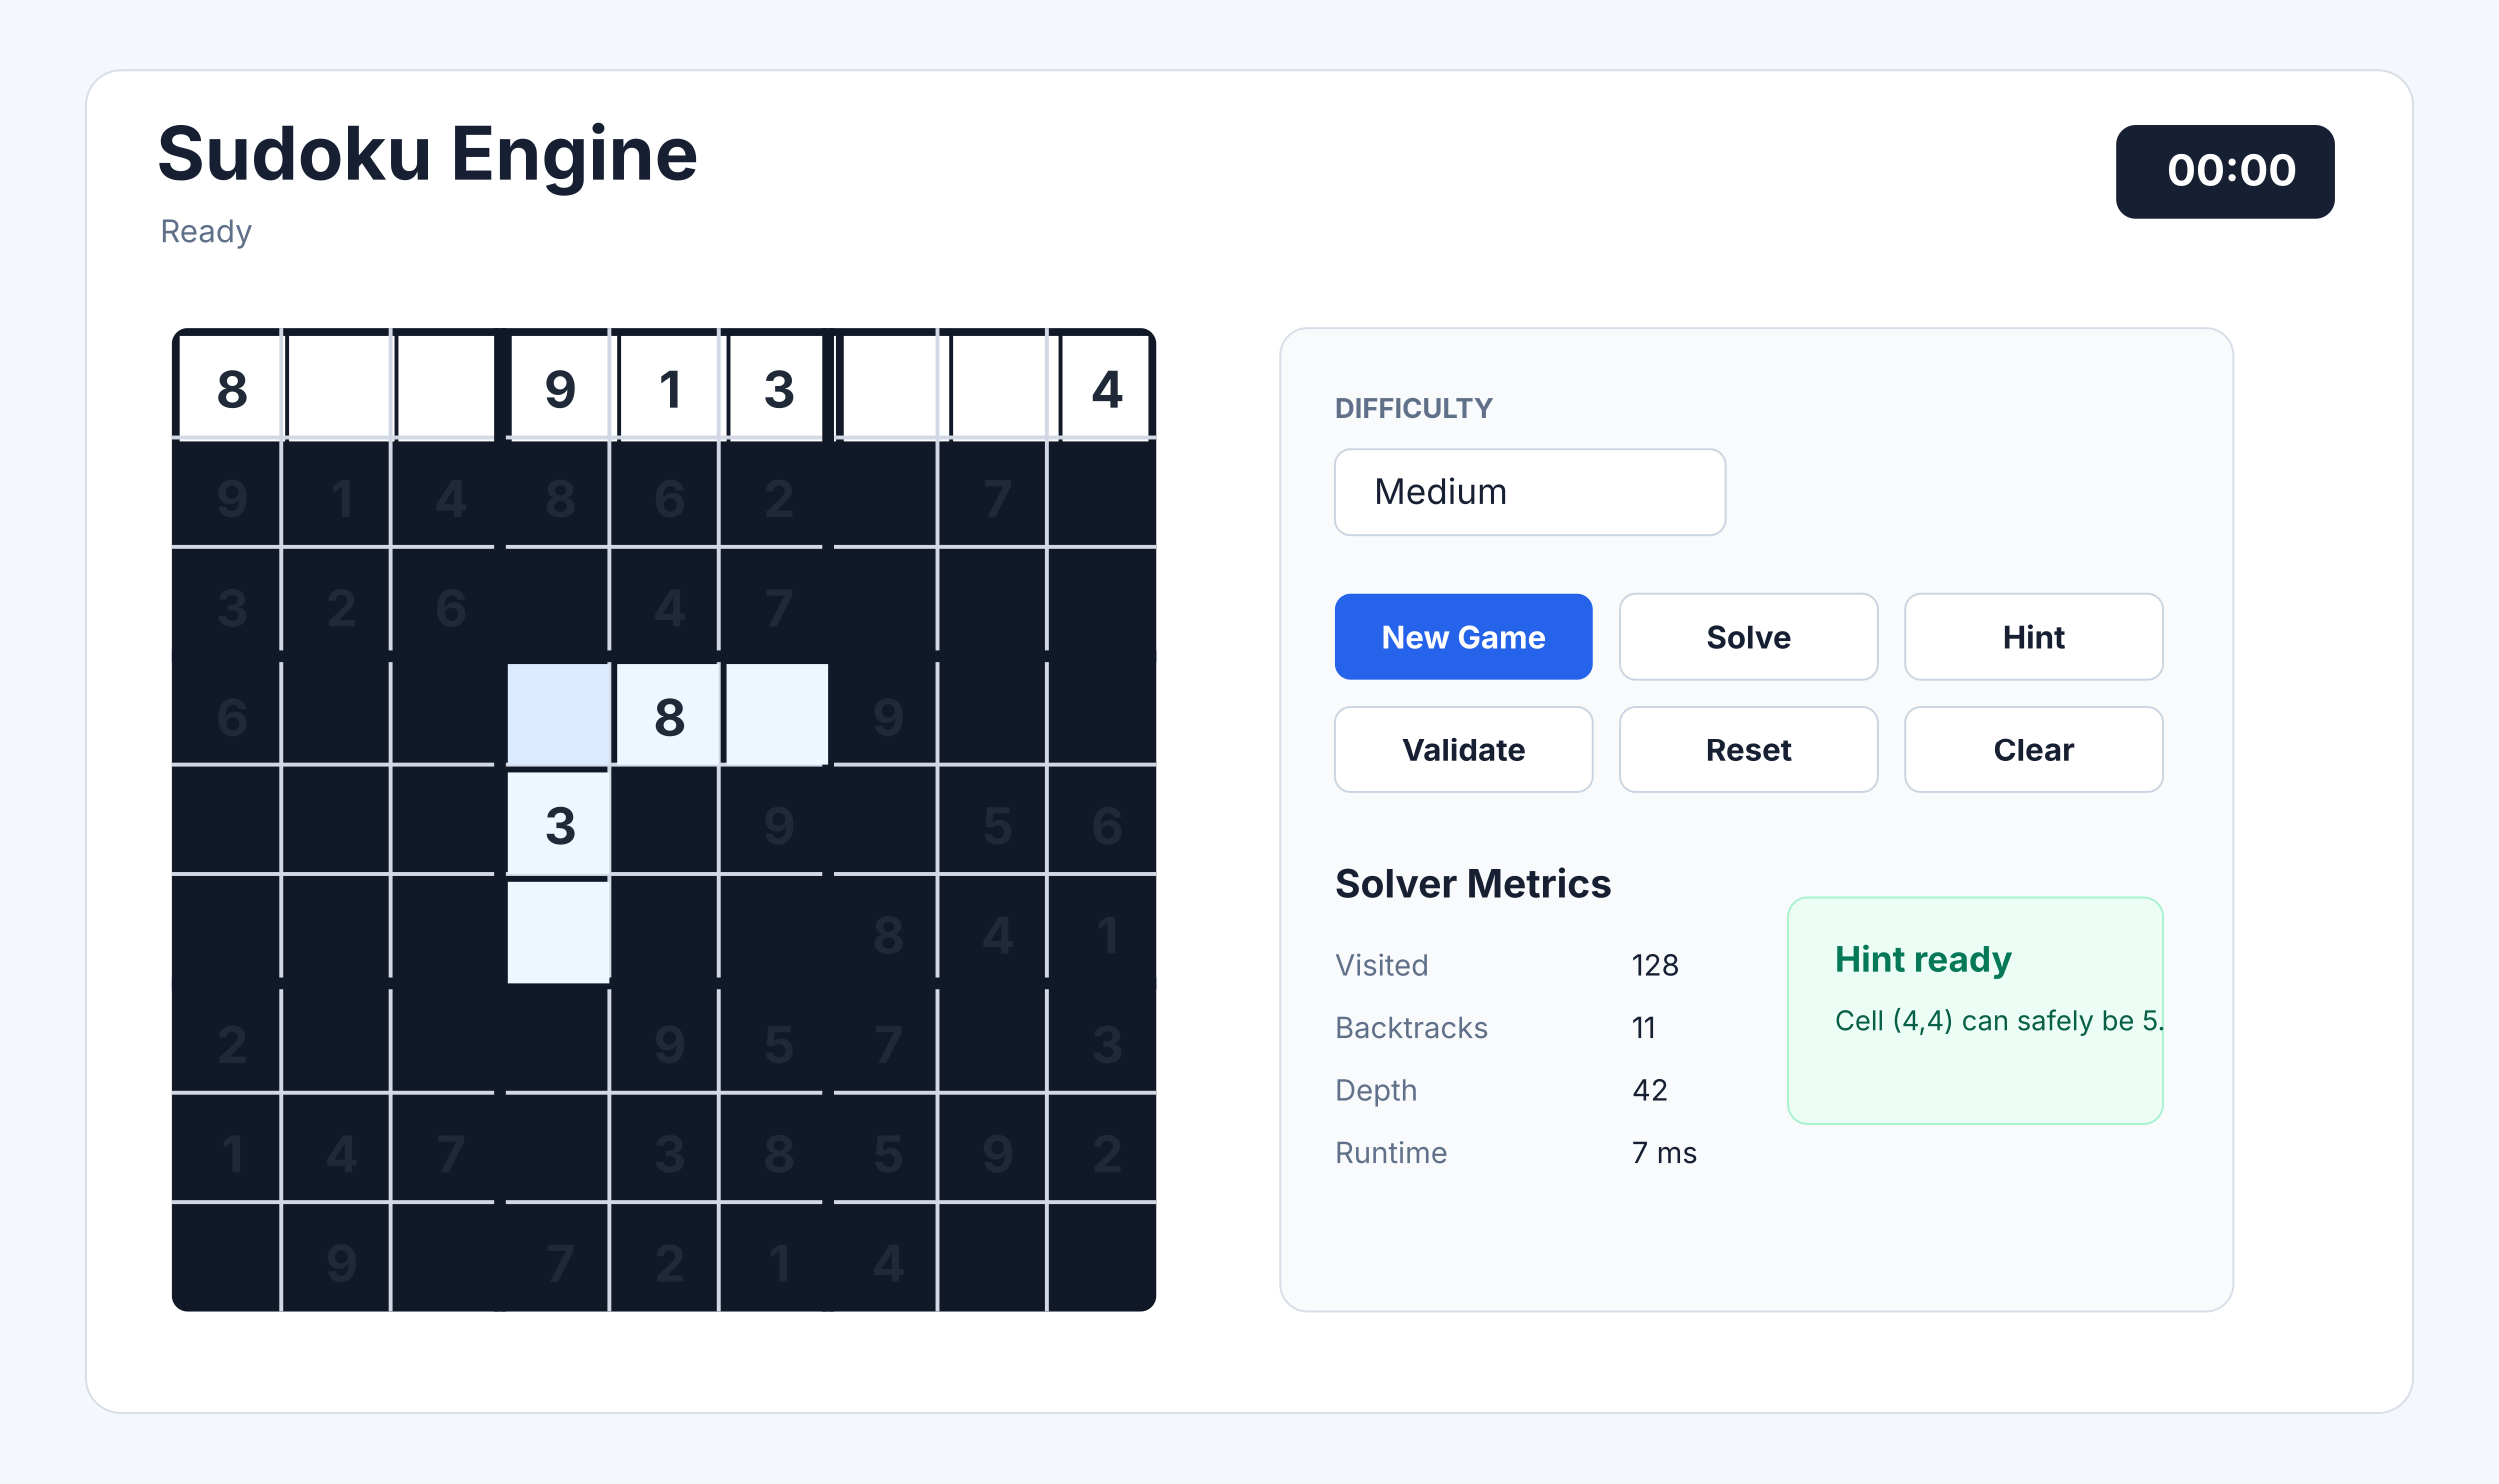
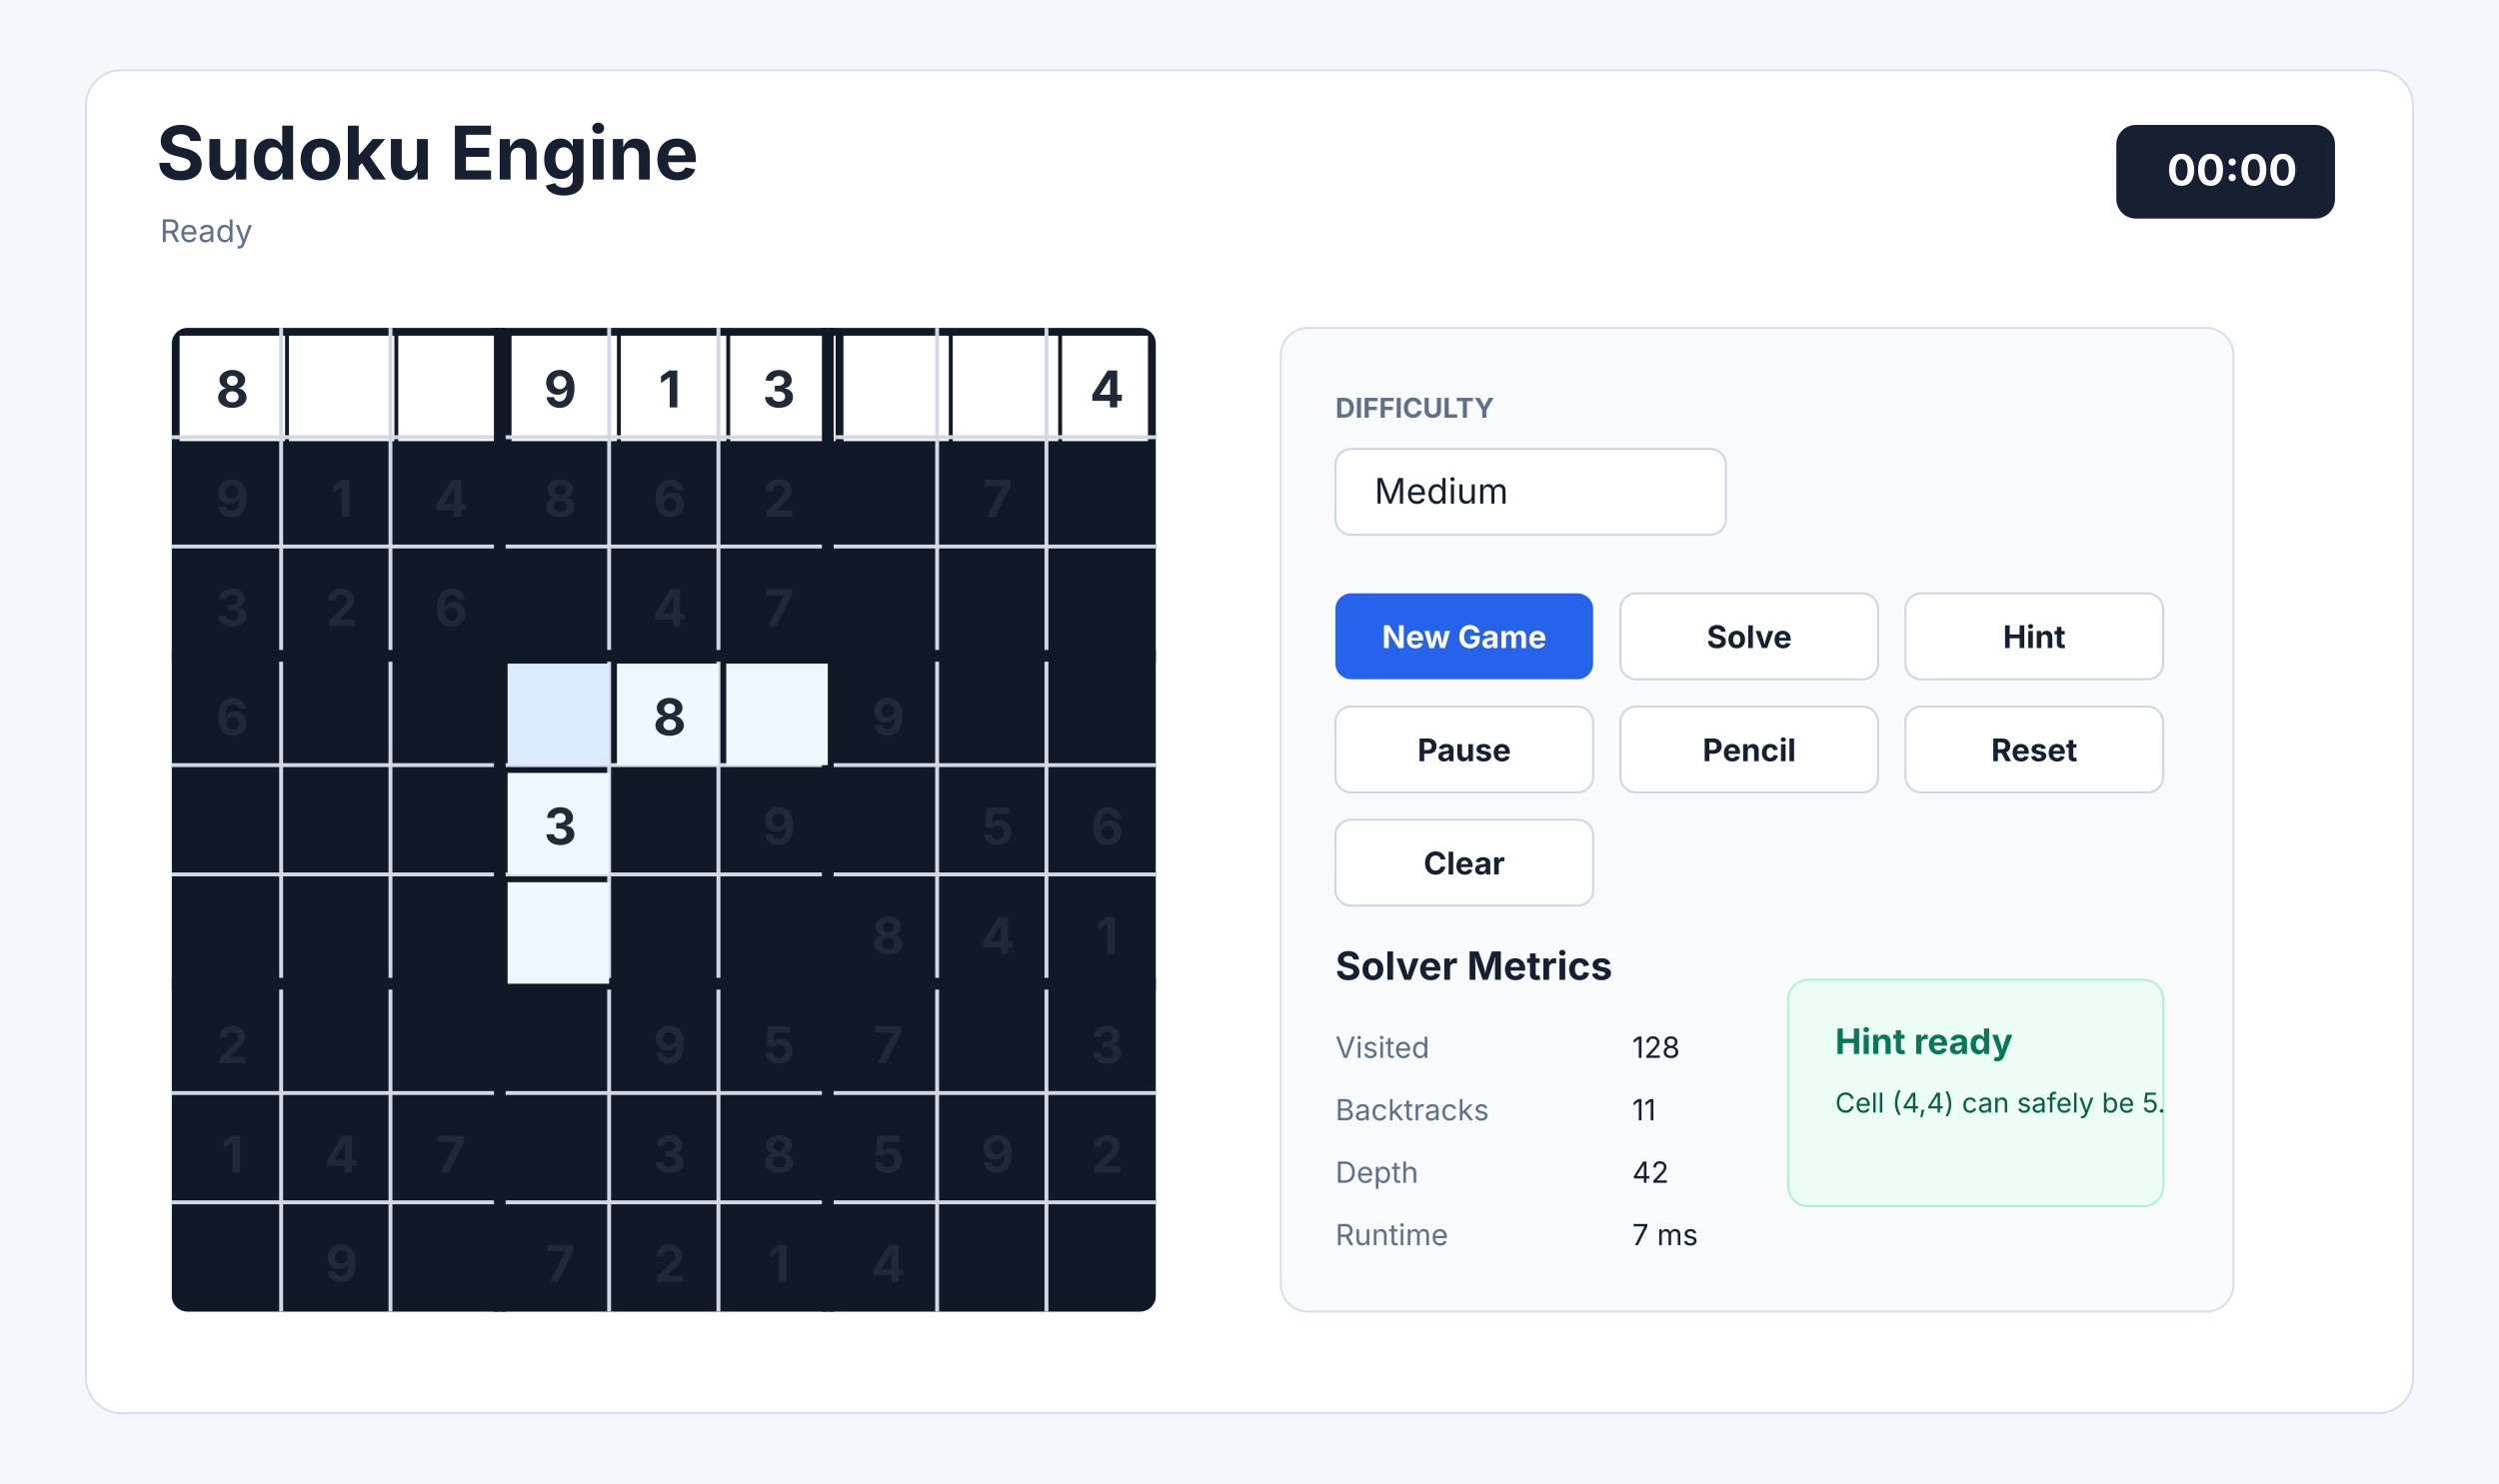
<svg xmlns="http://www.w3.org/2000/svg" width="1280" height="760" viewBox="0 0 1280 760" role="img" aria-labelledby="title desc">
  <rect width="1280" height="760" fill="#f4f7fb" />
  <rect x="44" y="36" width="1192" height="688" rx="18" fill="#ffffff" stroke="#d7dee8" />
  <text x="80" y="92" font-family="Inter, Arial, sans-serif" font-size="38" font-weight="700" fill="#172033">Sudoku Engine</text>
  <text x="82" y="124" font-family="Inter, Arial, sans-serif" font-size="16" fill="#607089">Ready</text>
  <rect x="1084" y="64" width="112" height="48" rx="10" fill="#172033" />
  <text x="1110" y="95" font-family="Inter, Arial, sans-serif" font-size="22" font-weight="700" fill="#ffffff">00:00</text>
  <g transform="translate(88 168)">
    <rect x="0" y="0" width="504" height="504" fill="#111827" rx="8" />
    <g fill="#ffffff">
      <rect x="4" y="4" width="54" height="54" />
      <rect x="60" y="4" width="54" height="54" />
      <rect x="116" y="4" width="54" height="54" />
      <rect x="174" y="4" width="54" height="54" />
      <rect x="230" y="4" width="54" height="54" />
      <rect x="286" y="4" width="54" height="54" />
      <rect x="344" y="4" width="54" height="54" />
      <rect x="400" y="4" width="54" height="54" />
      <rect x="456" y="4" width="44" height="54" />
    </g>
    <g stroke="#d2d9e5" stroke-width="2">
      <path d="M0 56H504M0 112H504M0 168H504M0 224H504M0 280H504M0 336H504M0 392H504M0 448H504" />
      <path d="M56 0V504M112 0V504M168 0V504M224 0V504M280 0V504M336 0V504M392 0V504M448 0V504" />
    </g>
    <g stroke="#111827" stroke-width="6">
      <path d="M168 0V504M336 0V504M0 168H504M0 336H504" />
    </g>
    <rect x="172" y="172" width="52" height="52" fill="#dbeafe" />
    <rect x="228" y="172" width="52" height="52" fill="#eef6ff" />
    <rect x="284" y="172" width="52" height="52" fill="#eef6ff" />
    <rect x="172" y="228" width="52" height="52" fill="#eef6ff" />
    <rect x="172" y="284" width="52" height="52" fill="#eef6ff" />
    <g font-family="Inter, Arial, sans-serif" font-size="26" font-weight="700" fill="#1f2937" text-anchor="middle" dominant-baseline="middle">
      <text x="31" y="31">8</text>
      <text x="199" y="31">9</text>
      <text x="255" y="31">1</text>
      <text x="311" y="31">3</text>
      <text x="479" y="31">4</text>
      <text x="31" y="87">9</text>
      <text x="87" y="87">1</text>
      <text x="143" y="87">4</text>
      <text x="199" y="87">8</text>
      <text x="255" y="87">6</text>
      <text x="311" y="87">2</text>
      <text x="423" y="87">7</text>
      <text x="31" y="143">3</text>
      <text x="87" y="143">2</text>
      <text x="143" y="143">6</text>
      <text x="255" y="143">4</text>
      <text x="311" y="143">7</text>
      <text x="31" y="199">6</text>
      <text x="255" y="199">8</text>
      <text x="367" y="199">9</text>
      <text x="199" y="255">3</text>
      <text x="311" y="255">9</text>
      <text x="423" y="255">5</text>
      <text x="479" y="255">6</text>
      <text x="367" y="311">8</text>
      <text x="423" y="311">4</text>
      <text x="479" y="311">1</text>
      <text x="31" y="367">2</text>
      <text x="255" y="367">9</text>
      <text x="311" y="367">5</text>
      <text x="367" y="367">7</text>
      <text x="479" y="367">3</text>
      <text x="31" y="423">1</text>
      <text x="87" y="423">4</text>
      <text x="143" y="423">7</text>
      <text x="255" y="423">3</text>
      <text x="311" y="423">8</text>
      <text x="367" y="423">5</text>
      <text x="423" y="423">9</text>
      <text x="479" y="423">2</text>
      <text x="87" y="479">9</text>
      <text x="199" y="479">7</text>
      <text x="255" y="479">2</text>
      <text x="311" y="479">1</text>
      <text x="367" y="479">4</text>
    </g>
  </g>
  <g transform="translate(656 168)" font-family="Inter, Arial, sans-serif">
    <rect width="488" height="504" rx="14" fill="#f8fafc" stroke="#d7dee8" />
    <text x="28" y="46" font-size="14" font-weight="700" fill="#607089">DIFFICULTY</text>
    <rect x="28" y="62" width="200" height="44" rx="8" fill="#ffffff" stroke="#cbd5e1" />
    <text x="48" y="90" font-size="18" fill="#172033">Medium</text>
    <g font-size="16" font-weight="700" text-anchor="middle">
      <rect x="28" y="136" width="132" height="44" rx="8" fill="#2563eb" />
      <text x="94" y="164" fill="#fff">New Game</text>
      <rect x="174" y="136" width="132" height="44" rx="8" fill="#ffffff" stroke="#cbd5e1" />
      <text x="240" y="164" fill="#172033">Solve</text>
      <rect x="320" y="136" width="132" height="44" rx="8" fill="#ffffff" stroke="#cbd5e1" />
      <text x="386" y="164" fill="#172033">Hint</text>
      <rect x="28" y="194" width="132" height="44" rx="8" fill="#ffffff" stroke="#cbd5e1" />
-       <text x="94" y="222" fill="#172033">Validate</text>
+       <text x="94" y="222" fill="#172033">Pause</text>
      <rect x="174" y="194" width="132" height="44" rx="8" fill="#ffffff" stroke="#cbd5e1" />
-       <text x="240" y="222" fill="#172033">Reset</text>
+       <text x="240" y="222" fill="#172033">Pencil</text>
      <rect x="320" y="194" width="132" height="44" rx="8" fill="#ffffff" stroke="#cbd5e1" />
-       <text x="386" y="222" fill="#172033">Clear</text>
+       <text x="386" y="222" fill="#172033">Reset</text>
+       <rect x="28" y="252" width="132" height="44" rx="8" fill="#ffffff" stroke="#cbd5e1" />
+       <text x="94" y="280" fill="#172033">Clear</text>
    </g>
-     <text x="28" y="292" font-size="20" font-weight="700" fill="#172033">Solver Metrics</text>
-     <text x="28" y="332" font-size="15" fill="#607089">Visited</text>
-     <text x="180" y="332" font-size="15" fill="#172033">128</text>
-     <text x="28" y="364" font-size="15" fill="#607089">Backtracks</text>
-     <text x="180" y="364" font-size="15" fill="#172033">11</text>
-     <text x="28" y="396" font-size="15" fill="#607089">Depth</text>
-     <text x="180" y="396" font-size="15" fill="#172033">42</text>
-     <text x="28" y="428" font-size="15" fill="#607089">Runtime</text>
-     <text x="180" y="428" font-size="15" fill="#172033">7 ms</text>
-     <rect x="260" y="292" width="192" height="116" rx="10" fill="#ecfdf5" stroke="#a7f3d0" />
-     <text x="284" y="330" font-size="18" font-weight="700" fill="#047857">Hint ready</text>
-     <text x="284" y="360" font-size="14" fill="#065f46">Cell (4,4) can safely be 5.</text>
+     <text x="28" y="334" font-size="20" font-weight="700" fill="#172033">Solver Metrics</text>
+     <text x="28" y="374" font-size="15" fill="#607089">Visited</text>
+     <text x="180" y="374" font-size="15" fill="#172033">128</text>
+     <text x="28" y="406" font-size="15" fill="#607089">Backtracks</text>
+     <text x="180" y="406" font-size="15" fill="#172033">11</text>
+     <text x="28" y="438" font-size="15" fill="#607089">Depth</text>
+     <text x="180" y="438" font-size="15" fill="#172033">42</text>
+     <text x="28" y="470" font-size="15" fill="#607089">Runtime</text>
+     <text x="180" y="470" font-size="15" fill="#172033">7 ms</text>
+     <rect x="260" y="334" width="192" height="116" rx="10" fill="#ecfdf5" stroke="#a7f3d0" />
+     <text x="284" y="372" font-size="18" font-weight="700" fill="#047857">Hint ready</text>
+     <text x="284" y="402" font-size="14" fill="#065f46">Cell (4,4) can safely be 5.</text>
  </g>
</svg>
